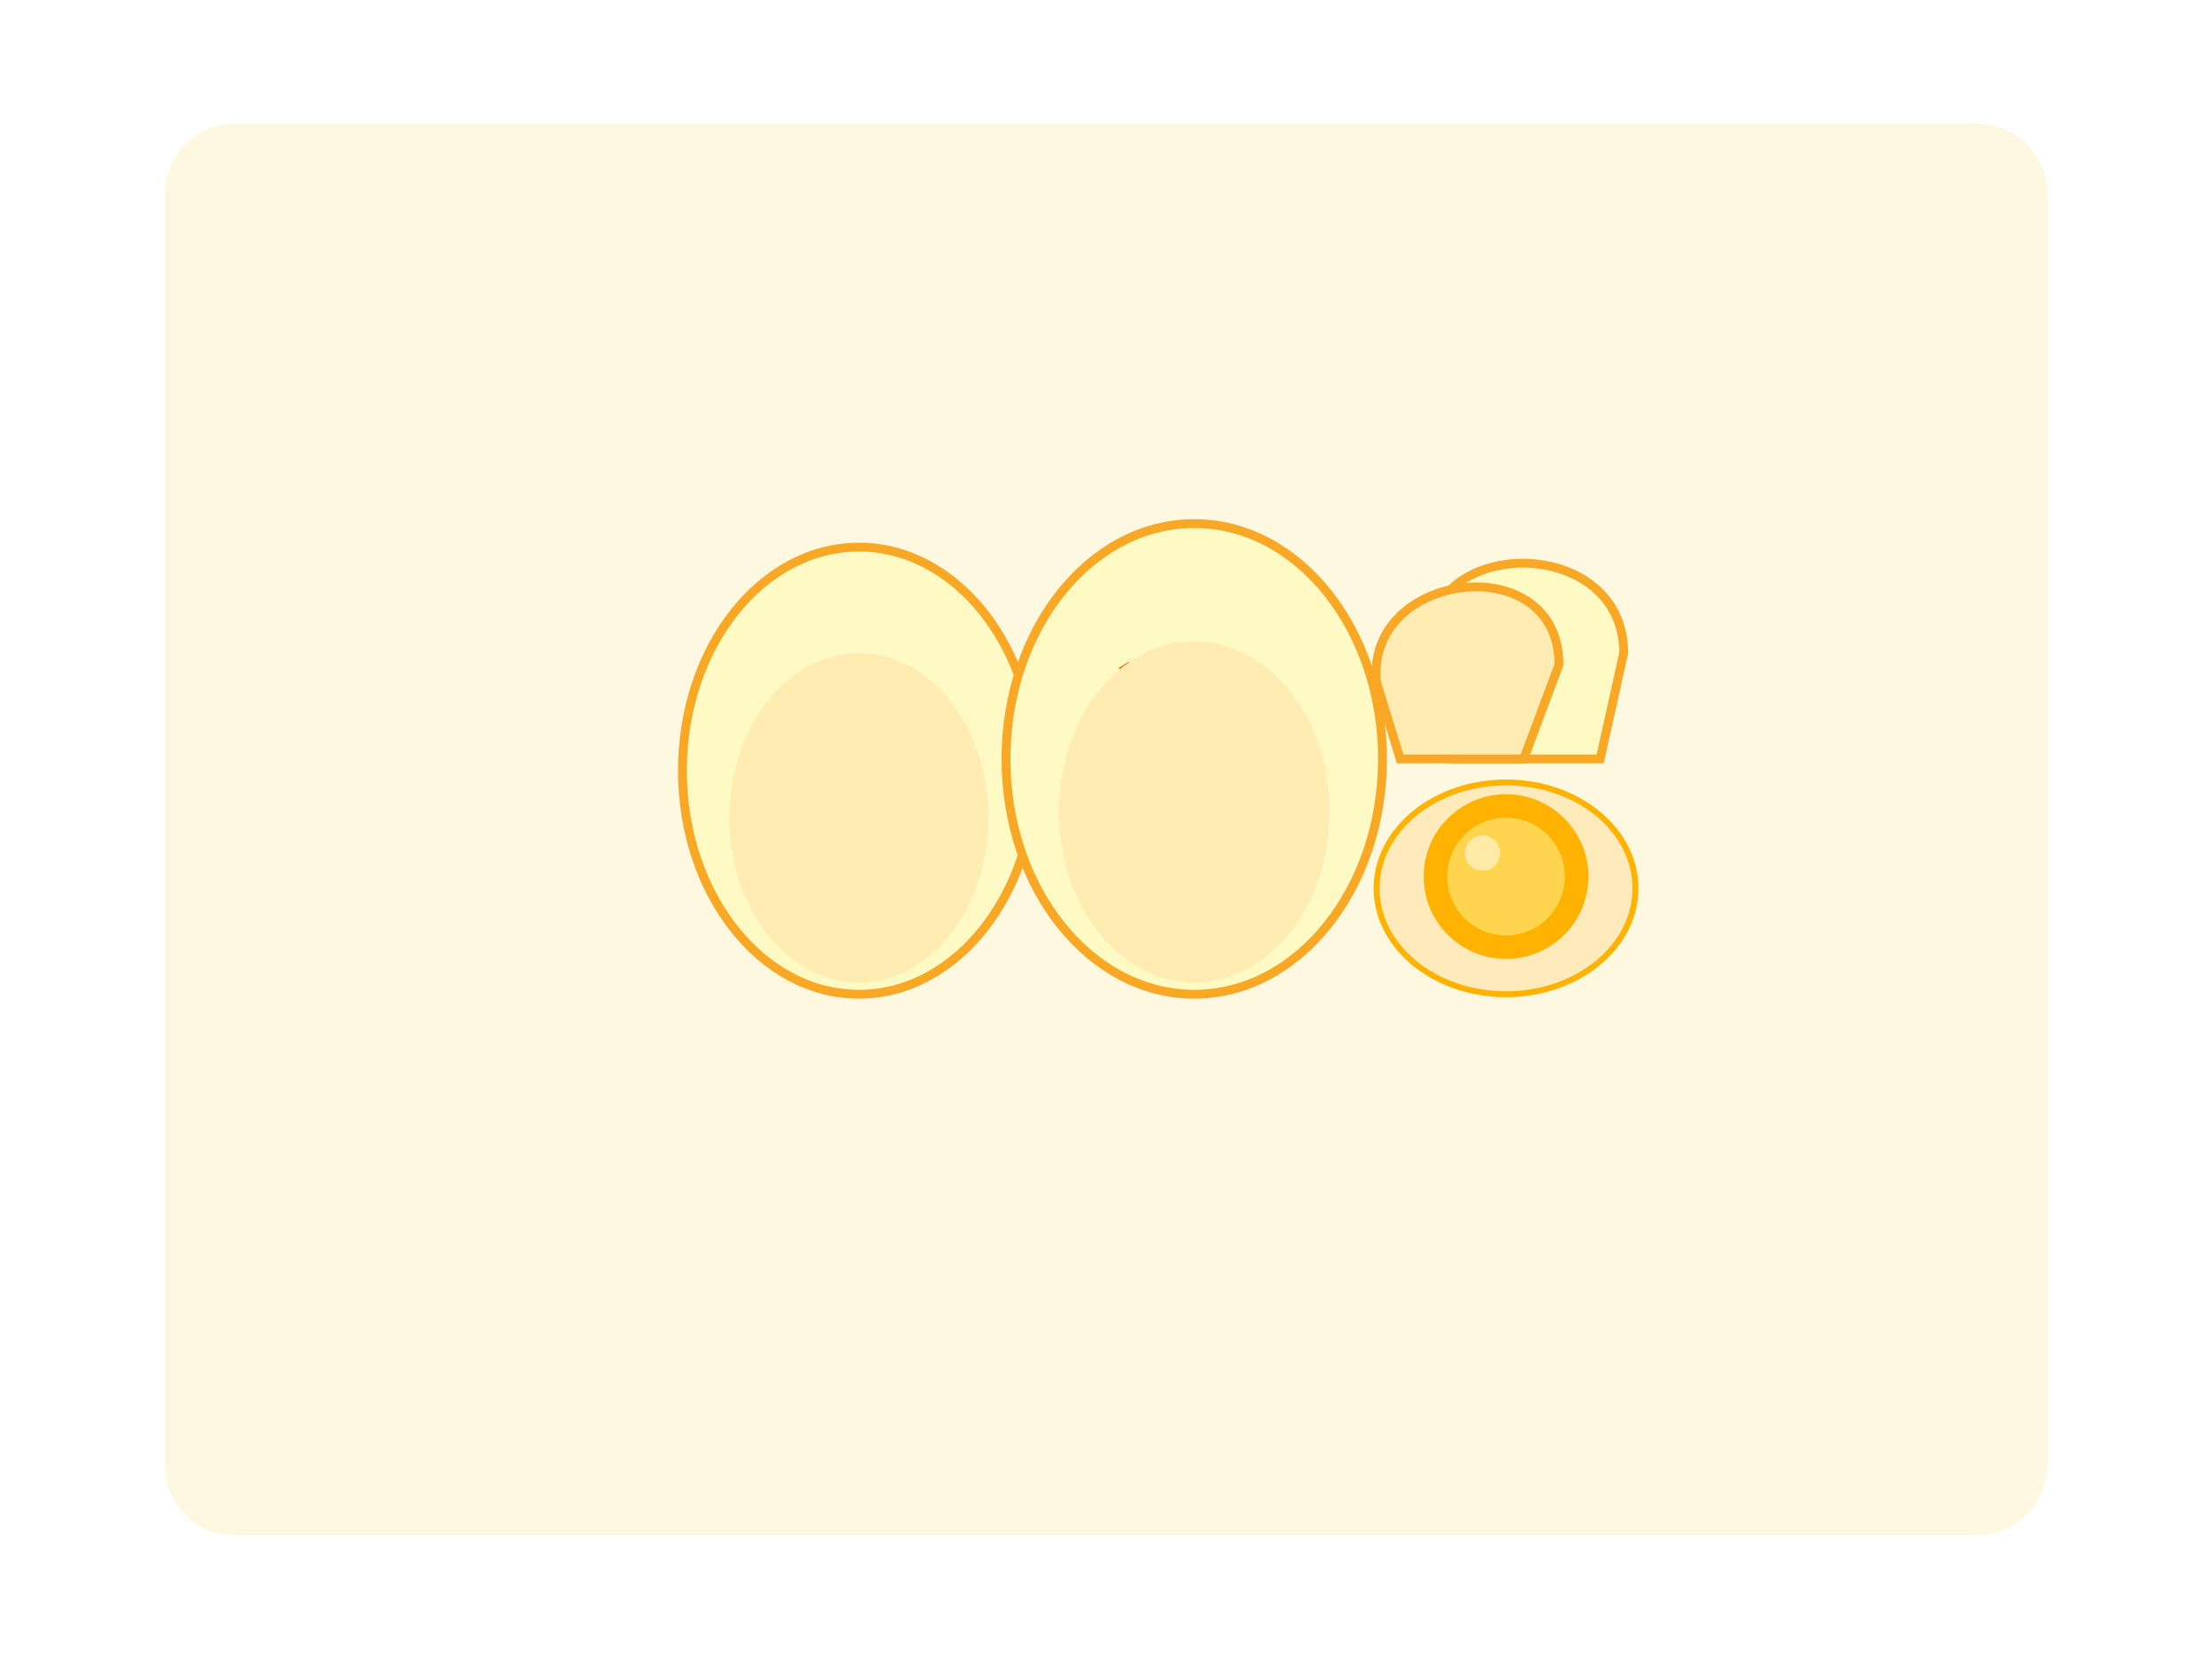
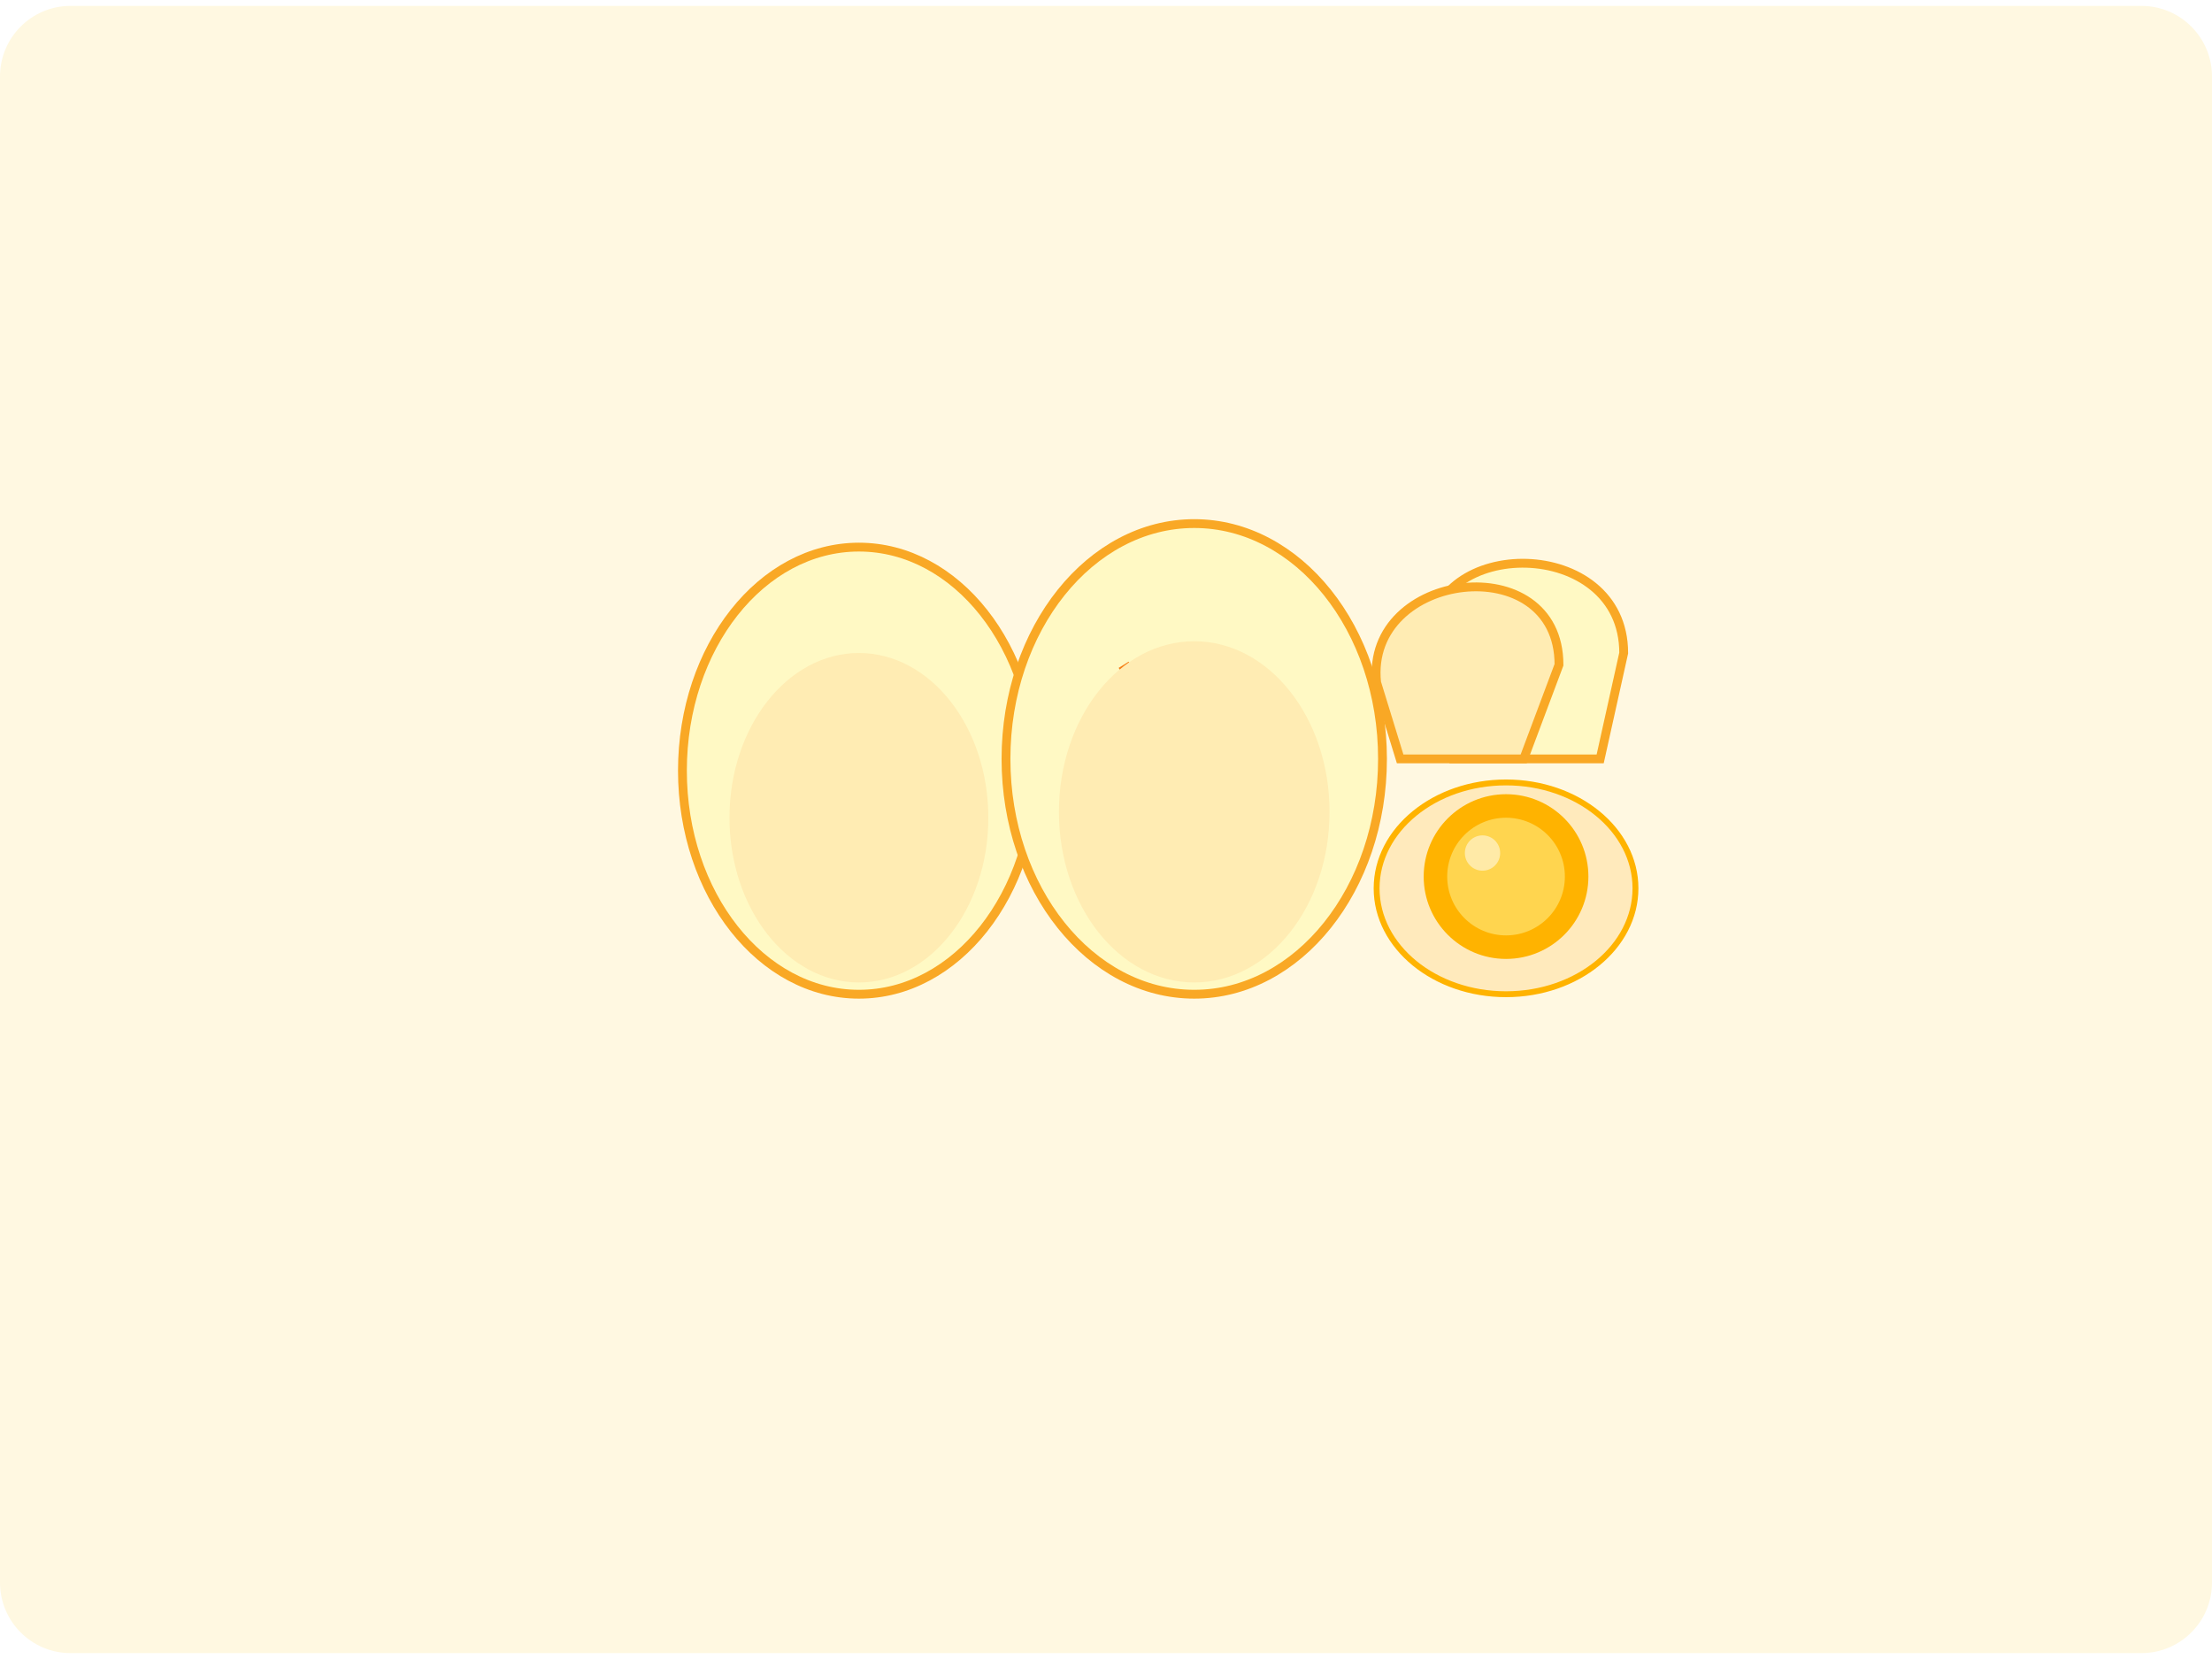
<svg xmlns="http://www.w3.org/2000/svg" width="320" height="240" viewBox="-28 -20 376 280">
-   <rect width="320" height="240" fill="#fff8e1" rx="12" />
+   <rect x="-28" y="-20" width="376" height="280" fill="#fff8e1" rx="12" />
  <ellipse cx="118" cy="110" rx="30" ry="38" fill="#fff9c4" stroke="#f9a825" stroke-width="1.5" />
  <ellipse cx="118" cy="118" rx="22" ry="28" fill="#ffecb3" />
  <ellipse cx="175" cy="108" rx="32" ry="40" fill="#fff9c4" stroke="#f9a825" stroke-width="1.5" />
  <polyline points="163,92 168,100 162,106 170,112" stroke="#f57f17" stroke-width="2" fill="none" />
  <ellipse cx="175" cy="117" rx="23" ry="29" fill="#ffecb3" />
  <path d="M215 88 C215 70 248 70 248 90 L244 108 L219 108 Z" fill="#fff9c4" stroke="#f9a825" stroke-width="1.5" />
  <path d="M206 95 C204 76 237 72 237 92 L231 108 L210 108 Z" fill="#ffecb3" stroke="#f9a825" stroke-width="1.5" />
  <ellipse cx="228" cy="130" rx="22" ry="18" fill="rgba(255,200,100,0.3)" stroke="#ffb300" stroke-width="1" />
  <circle cx="228" cy="128" r="14" fill="#ffb300" />
  <circle cx="228" cy="128" r="10" fill="#ffd54f" />
  <circle cx="224" cy="124" r="3" fill="rgba(255,255,255,0.5)" />
</svg>
